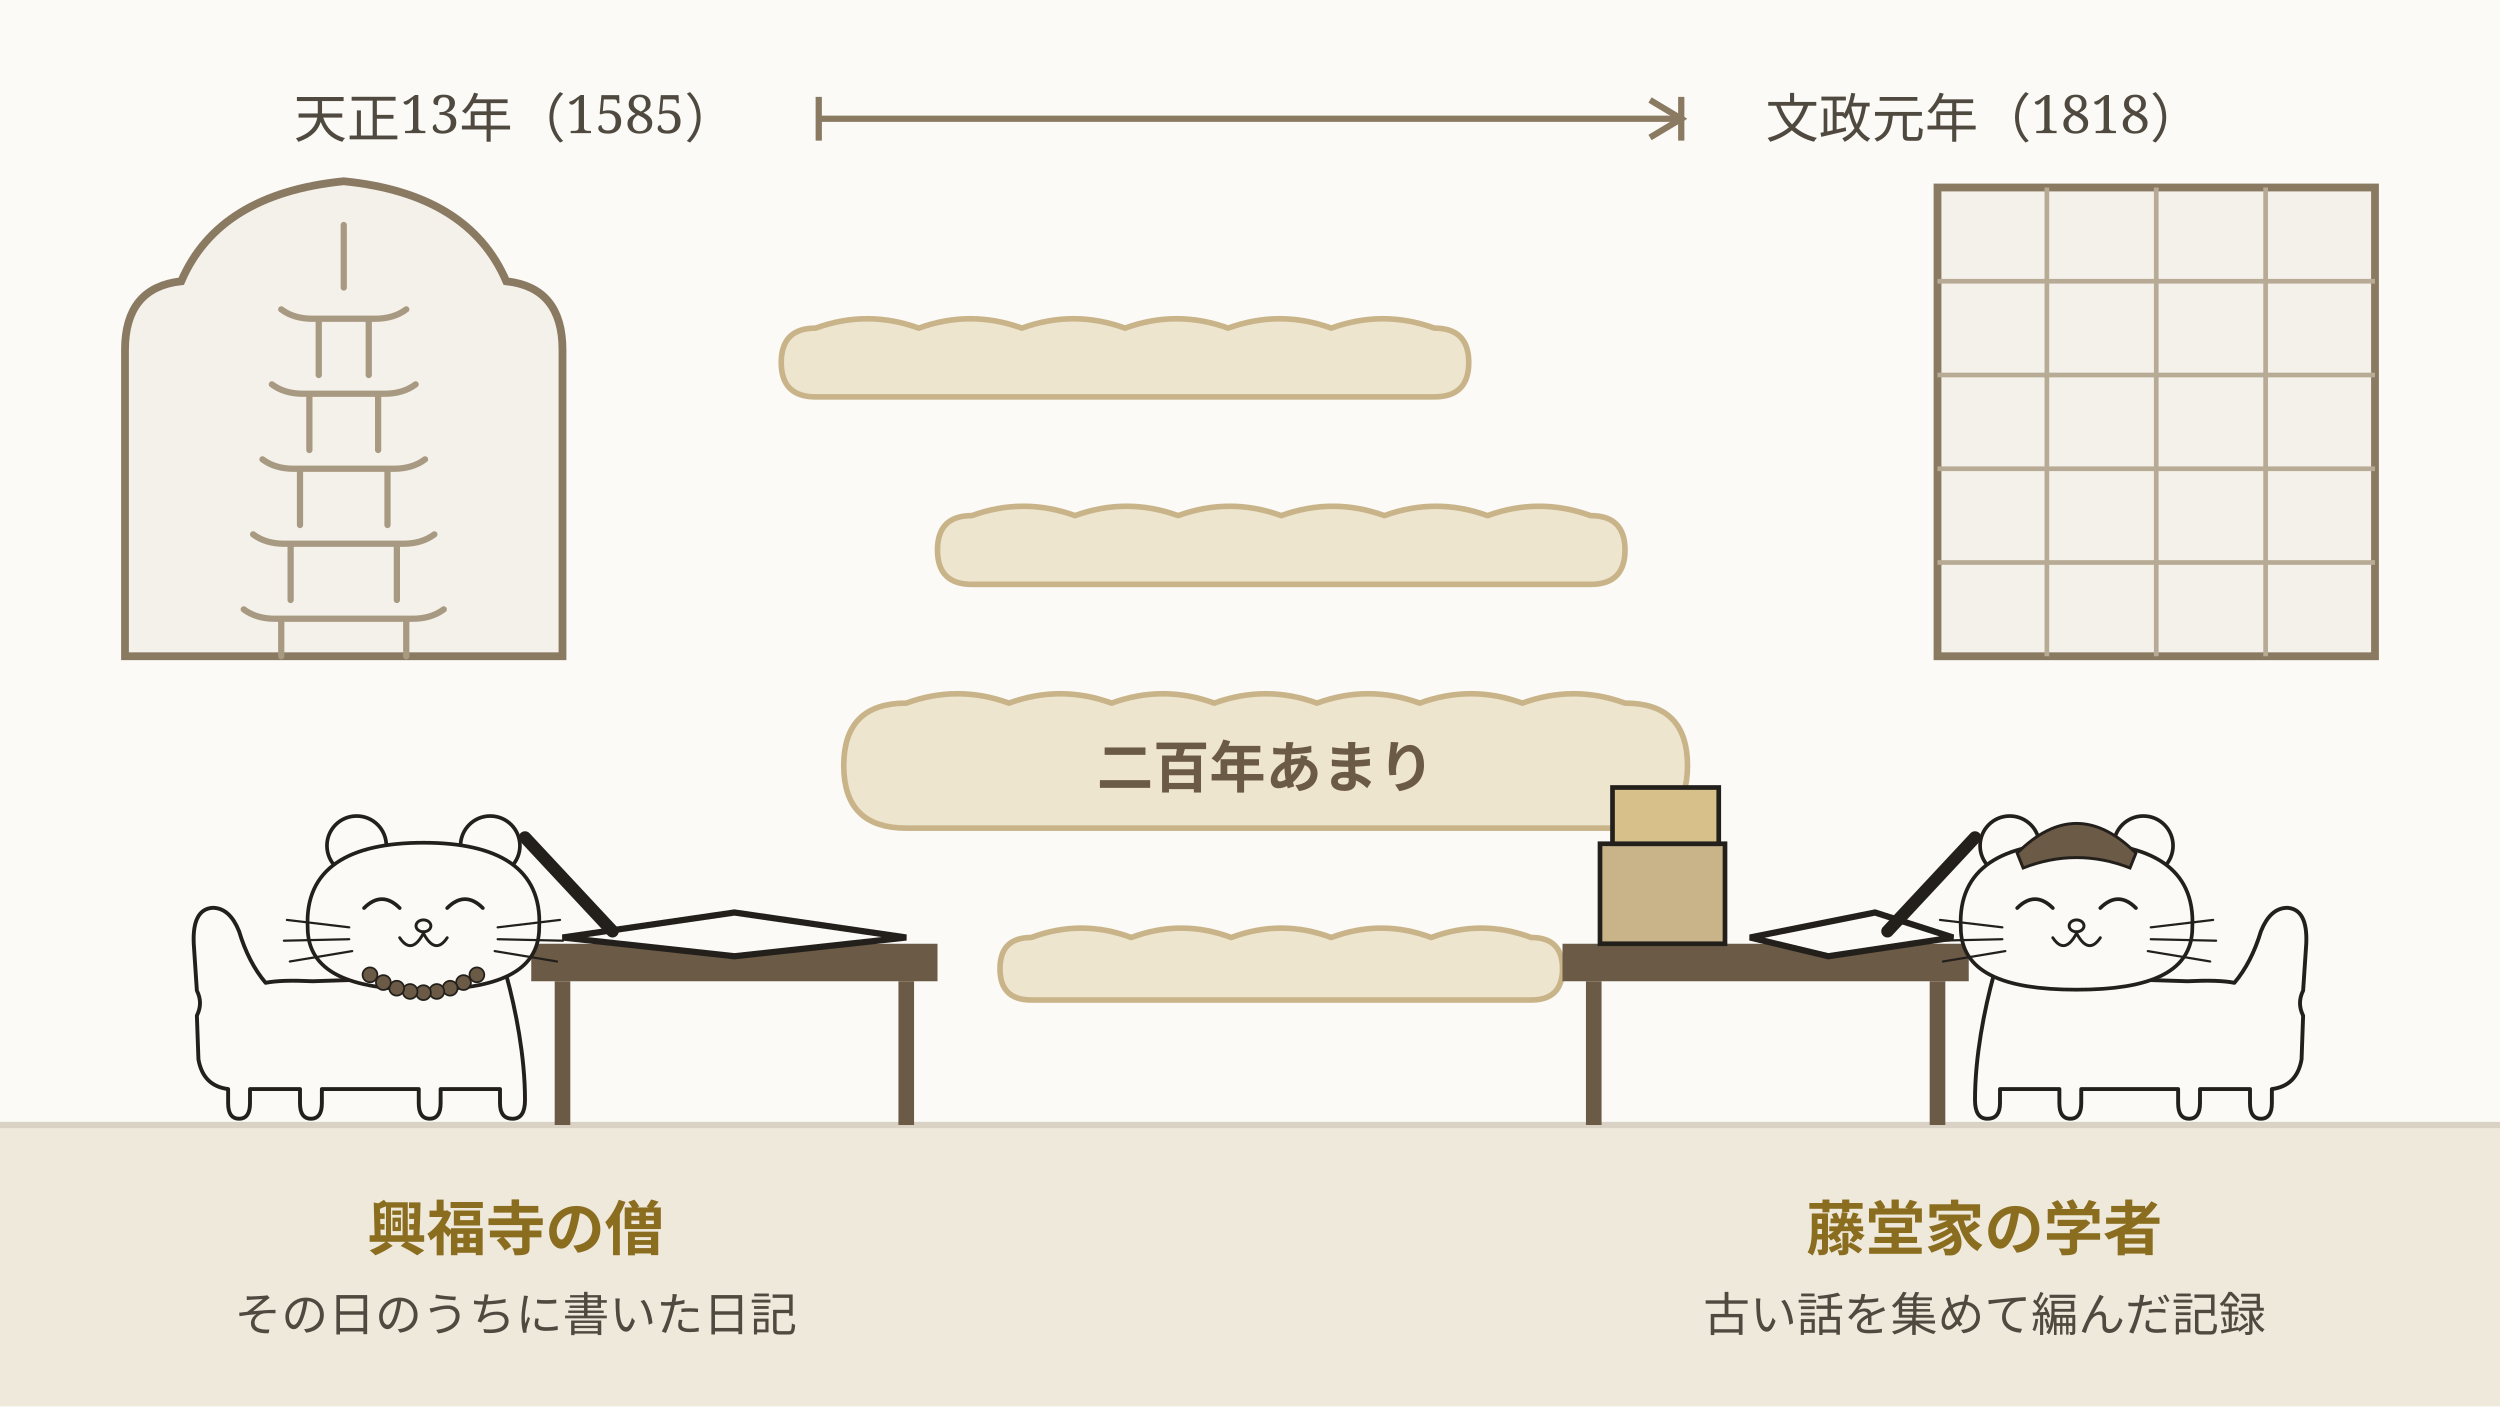
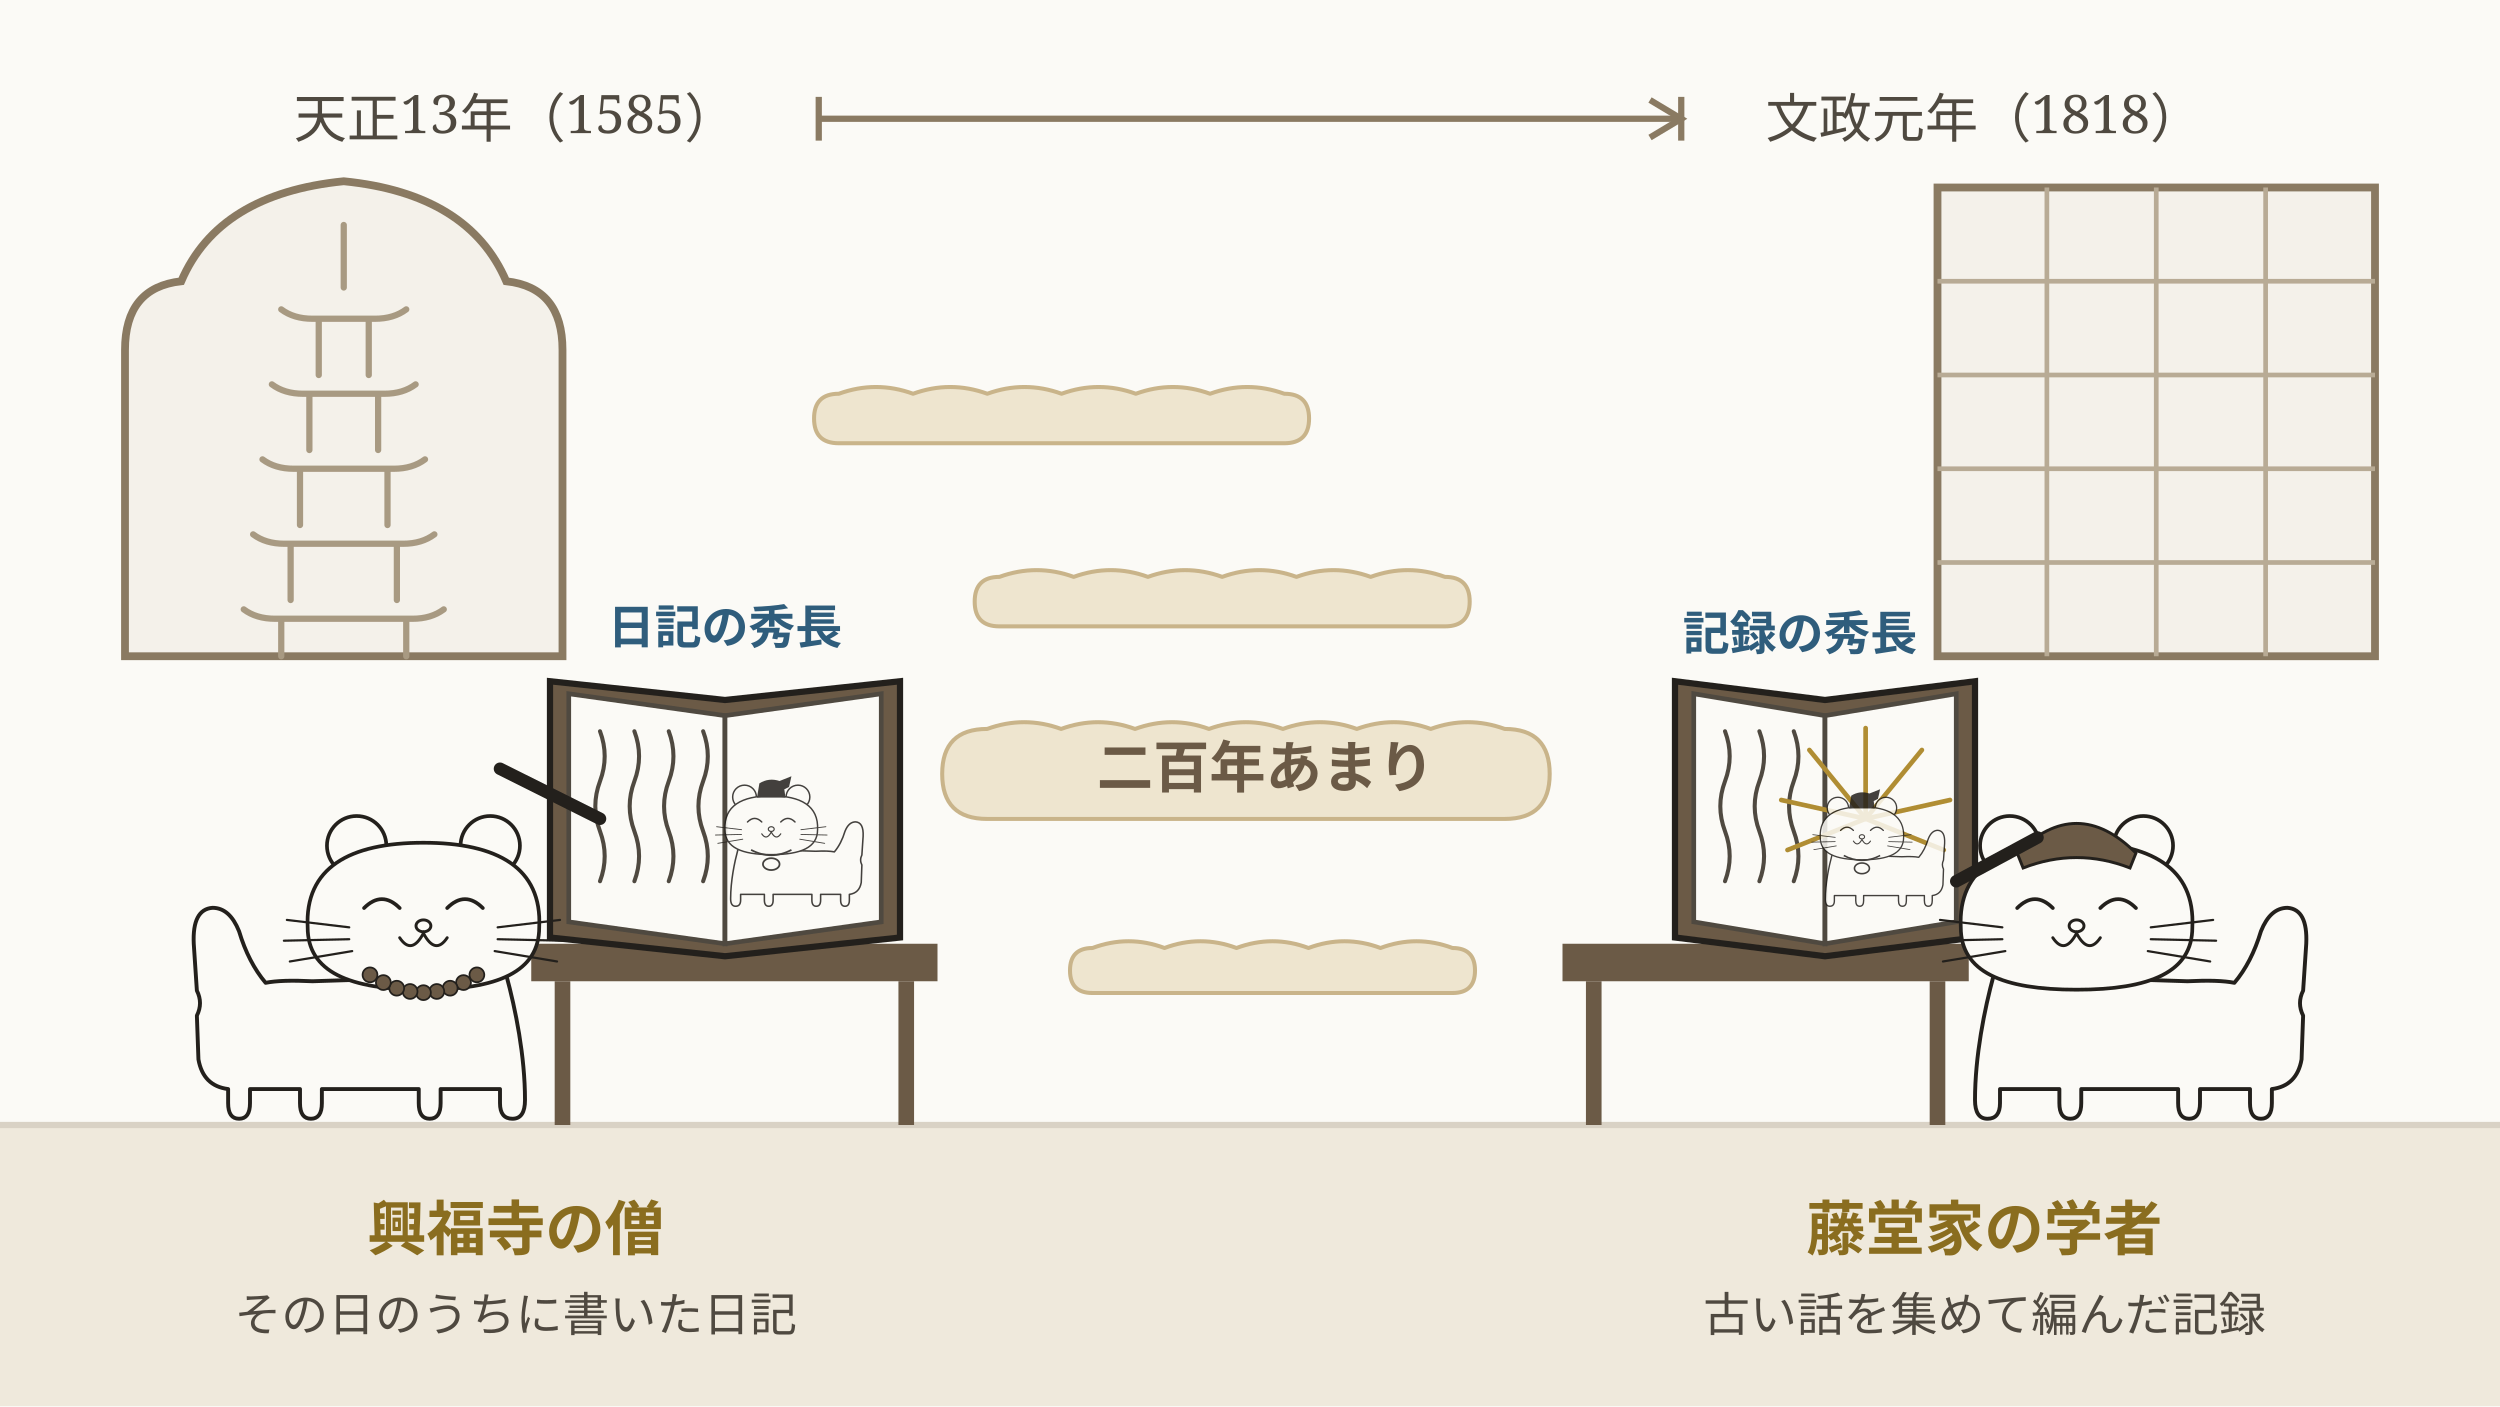
- <svg xmlns="http://www.w3.org/2000/svg" viewBox="0 0 800 450" role="img" aria-label="二つの机のイメージ。左は天正のころ、数珠を下げた興福寺の僧（四つ足の猫のキャラ）が日記を書き、右は文政のころ、頭巾の藤堂家の学者が古い本を積んで記録を編む。左は寺の花頭窓（外に五重塔）、右は組子の障子。上に天正13年（1585）から文政元年（1818）への年表の線、あいだに二百年あまりのすやり霞がかかる">
+ <svg xmlns="http://www.w3.org/2000/svg" viewBox="0 0 800 450" role="img" aria-label="二つの机のイメージ。左は天正のころ、数珠を下げた興福寺の僧（四つ足の猫のキャラ）が日記を書き、右は文政のころ、頭巾の藤堂家の学者が記録を編む。二人の机にはそれぞれ開いた本が立ててあり、墨の線で秀長（折烏帽子と小豆のぱぱねこ）が描かれている。僧の日記の秀長はありのまま、学者の記録の秀長には後光が差す。左は寺の花頭窓（外に五重塔）、右は組子の障子。上に天正13年（1585）から文政元年（1818）への年表の線、あいだに二百年あまりのすやり霞がかかる">
  <defs>
    <g id="pn-head">
      <circle cx="-45" cy="-45" r="20" fill="#fbfaf6" stroke="#23201c" stroke-width="2.5" />
      <circle cx="45" cy="-45" r="20" fill="#fbfaf6" stroke="#23201c" stroke-width="2.5" />
      <path d="M-78,10 C-80,-30 -50,-47 0,-47 C50,-47 80,-30 78,10 C78,40 50,52 0,52 C-50,52 -78,40 -78,10 Z" fill="#fbfaf6" stroke="#23201c" stroke-width="2.5" />
      <path d="M-40,-3 Q-28,-15 -16,-3 M16,-3 Q28,-15 40,-3" fill="none" stroke="#23201c" stroke-width="2.5" stroke-linecap="round" />
      <ellipse cx="0" cy="9" rx="5" ry="4" fill="none" stroke="#23201c" stroke-width="2" />
      <path d="M-16,17 Q-8,29 0,14 Q8,29 16,17" fill="none" stroke="#23201c" stroke-width="2" stroke-linecap="round" />
      <path d="M-50,10 L-92,5 M-50,18 L-94,19 M-48,26 L-90,33 M50,10 L92,5 M50,18 L94,19 M48,26 L90,33" stroke="#23201c" stroke-width="1.5" stroke-linecap="round" />
    </g>
    <g id="pn-base">
      <path d="M-104,-92 C-110,-70 -116,-40 -116,-12 Q-116,0 -108,0 Q-100,0 -100,-10 L-100,-19 L-62,-19 L-62,-10 Q-62,0 -55,0 Q-48,0 -48,-10 L-48,-19 L14,-19 L14,-10 Q14,0 21,0 Q28,0 28,-10 L28,-19 L60,-19 L60,-10 Q60,0 67,0 Q74,0 74,-10 L74,-19 Q90,-21 93,-38 L94,-66 Q90,-74 94,-82 L96,-112 Q97,-134 84,-135 Q73,-135 67,-120 Q61,-100 50,-87 Q40,-89 20,-88 L-104,-92 Z" fill="#fbfaf6" stroke="#23201c" stroke-width="2.5" stroke-linejoin="round" />
      <use href="#pn-head" transform="translate(-51,-132) scale(0.95)" />
    </g>
  </defs>
  <rect width="800" height="450" fill="#fbfaf6" />
  <g font-family="'Noto Serif JP','Yu Mincho','Hiragino Mincho ProN',serif">
    <rect x="0" y="360" width="800" height="90" fill="#efe9dc" />
    <path d="M0,360 H800" stroke="#d9d2c5" stroke-width="2" />
    <path d="M262,38 H538" stroke="#8a7a62" stroke-width="2" />
    <path d="M262,31 V45 M538,31 V45" stroke="#8a7a62" stroke-width="2" />
    <path d="M528,32 L538,38 L528,44" fill="none" stroke="#8a7a62" stroke-width="2" />
-     <path d="M261.0,105 Q277.5,99 294.0,105 Q310.5,99 327.0,105 Q343.5,99 360.0,105 Q376.5,99 393.0,105 Q409.5,99 426.0,105 Q442.5,99 459.0,105 Q470,105 470,116.0 Q470,127 459.0,127 H261.0 Q250,127 250,116.0 Q250,105 261.0,105 Z" fill="#ece2c8" fill-opacity="0.85" stroke="#c9b48a" stroke-width="1.8" stroke-linejoin="round" />
-     <path d="M311.0,165 Q327.5,159 344.0,165 Q360.5,159 377.0,165 Q393.5,159 410.0,165 Q426.5,159 443.0,165 Q459.5,159 476.0,165 Q492.5,159 509.0,165 Q520,165 520,176.0 Q520,187 509.0,187 H311.0 Q300,187 300,176.0 Q300,165 311.0,165 Z" fill="#ece2c8" fill-opacity="0.85" stroke="#c9b48a" stroke-width="1.8" stroke-linejoin="round" />
-     <path d="M290.0,225 Q306.429,219 322.857,225 Q339.286,219 355.714,225 Q372.143,219 388.571,225 Q405.0,219 421.429,225 Q437.857,219 454.286,225 Q470.714,219 487.143,225 Q503.571,219 520.0,225 Q540,225 540,245.0 Q540,265 520.0,265 H290.0 Q270,265 270,245.0 Q270,225 290.0,225 Z" fill="#ece2c8" fill-opacity="0.85" stroke="#c9b48a" stroke-width="1.8" stroke-linejoin="round" />
-     <path d="M330.0,300 Q346.0,294 362.0,300 Q378.0,294 394.0,300 Q410.0,294 426.0,300 Q442.0,294 458.0,300 Q474.0,294 490.0,300 Q500,300 500,310.0 Q500,320 490.0,320 H330.0 Q320,320 320,310.0 Q320,300 330.0,300 Z" fill="#ece2c8" fill-opacity="0.85" stroke="#c9b48a" stroke-width="1.8" stroke-linejoin="round" />
+     <g transform="translate(287.5,180.0) scale(0.72) translate(-287.5,-180.0)">
+       <path d="M261.0,105 Q277.5,99 294.0,105 Q310.5,99 327.0,105 Q343.5,99 360.0,105 Q376.5,99 393.0,105 Q409.5,99 426.0,105 Q442.5,99 459.0,105 Q470,105 470,116.0 Q470,127 459.0,127 H261.0 Q250,127 250,116.0 Q250,105 261.0,105 Z" fill="#ece2c8" fill-opacity="0.85" stroke="#c9b48a" stroke-width="1.8" stroke-linejoin="round" />
+     </g>
+     <g transform="translate(342.5,235.0) scale(0.72) translate(-342.5,-235.0)">
+       <path d="M311.0,165 Q327.5,159 344.0,165 Q360.5,159 377.0,165 Q393.5,159 410.0,165 Q426.5,159 443.0,165 Q459.5,159 476.0,165 Q492.5,159 509.0,165 Q520,165 520,176.0 Q520,187 509.0,187 H311.0 Q300,187 300,176.0 Q300,165 311.0,165 Z" fill="#ece2c8" fill-opacity="0.85" stroke="#c9b48a" stroke-width="1.8" stroke-linejoin="round" />
+     </g>
+     <g transform="translate(382.5,254.5) scale(0.72) translate(-382.5,-254.5)">
+       <path d="M290.0,225 Q306.429,219 322.857,225 Q339.286,219 355.714,225 Q372.143,219 388.571,225 Q405.0,219 421.429,225 Q437.857,219 454.286,225 Q470.714,219 487.143,225 Q503.571,219 520.0,225 Q540,225 540,245.0 Q540,265 520.0,265 H290.0 Q270,265 270,245.0 Q270,225 290.0,225 Z" fill="#ece2c8" fill-opacity="0.85" stroke="#c9b48a" stroke-width="1.8" stroke-linejoin="round" />
+     </g>
+     <g transform="translate(400.0,312.0) scale(0.72) translate(-400.0,-312.0)">
+       <path d="M330.0,300 Q346.0,294 362.0,300 Q378.0,294 394.0,300 Q410.0,294 426.0,300 Q442.0,294 458.0,300 Q474.0,294 490.0,300 Q500,300 500,310.0 Q500,320 490.0,320 H330.0 Q320,320 320,310.0 Q320,300 330.0,300 Z" fill="#ece2c8" fill-opacity="0.85" stroke="#c9b48a" stroke-width="1.8" stroke-linejoin="round" />
+     </g>
    <text x="405" y="252" font-size="18" fill="#6b5a46" font-weight="700" text-anchor="middle">二百年あまり</text>
    <path d="M40,210 V112 Q40,92 58,90 Q70,62 110,58 Q150,62 162,90 Q180,92 180,112 V210 Z" fill="#f4f1ea" stroke="#8a7a62" stroke-width="2.5" />
    <path d="M110,72 V92 M90,99 Q94,102 100,102 H120 Q126,102 130,99 M102,102 V120 M118,102 V120 M87,123 Q91,126 97,126 H123 Q129,126 133,123 M99,126 V144 M121,126 V144 M84,147 Q88,150 94,150 H126 Q132,150 136,147 M96,150 V168 M124,150 V168 M81,171 Q85,174 91,174 H129 Q135,174 139,171 M93,174 V192 M127,174 V192 M78,195 Q82,198 88,198 H132 Q138,198 142,195 M90,198 V210 M130,198 V210" stroke="#a89a82" stroke-width="2" fill="none" stroke-linecap="round" />
    <rect x="170" y="302" width="130" height="12" fill="#6b5a46" />
    <path d="M180,314 V360 M290,314 V360" stroke="#6b5a46" stroke-width="5" />
-     <path d="M180,300 L235,292 L290,300 L235,306 Z" fill="#fbfaf6" stroke="#23201c" stroke-width="2" />
-     <path d="M168,268 L196,298" stroke="#23201c" stroke-width="4" stroke-linecap="round" />
+     <path d="M176,218 L232.0,224 L288,218 L288,300 L232.0,306 L176,300 Z" fill="#6b5a46" stroke="#23201c" stroke-width="2" />
+     <path d="M182,222 L232.0,229 L232.0,302 L182,295 Z" fill="#fbfaf6" stroke="#4f4940" stroke-width="1.5" />
+     <path d="M232.0,229 L282,222 L282,295 L232.0,302 Z" fill="#fbfaf6" stroke="#4f4940" stroke-width="1.5" />
+     <path d="M192,234 q3,8 0,16 q-3,8 0,16 q3,8 0,16 M203,234 q3,8 0,16 q-3,8 0,16 q3,8 0,16 M214,234 q3,8 0,16 q-3,8 0,16 q3,8 0,16 M225,234 q3,8 0,16 q-3,8 0,16 q3,8 0,16" fill="none" stroke="#4f4940" stroke-width="1.3" stroke-linecap="round" />
+     <g transform="translate(257.0,290) scale(0.2)" opacity="0.85">
+       <use href="#pn-base" />
+       <g transform="translate(-51,-132) scale(0.95)">
+         <path d="M-24,-44 L-20,-68 Q-4,-78 14,-72 L34,-80 L30,-62 L22,-58 L24,-44 Z" fill="#23201c" />
+         <path d="M-34,44 Q0,62 34,44" fill="none" stroke="#23201c" stroke-width="3" />
+         <ellipse cx="0" cy="68" rx="14" ry="10" fill="none" stroke="#23201c" stroke-width="3" />
+       </g>
+     </g>
+     <path d="M160,246 L192,262" stroke="#23201c" stroke-width="4" stroke-linecap="round" />
+     <text x="232" y="206" font-size="15" fill="#2f5d7c" font-weight="700" text-anchor="middle">日記の秀長</text>
    <g transform="translate(110,358) scale(-0.5,0.5)">
      <use href="#pn-base" />
      <g transform="translate(-51,-132) scale(0.95)">
        <path d="M-36,42 Q0,66 36,42" fill="none" stroke="#6b5a46" stroke-width="1.5" />
        <circle cx="-36" cy="42" r="5" fill="#6b5a46" stroke="#23201c" stroke-width="1.2" />
        <circle cx="-27" cy="47.2" r="5" fill="#6b5a46" stroke="#23201c" stroke-width="1.2" />
        <circle cx="-18" cy="51" r="5" fill="#6b5a46" stroke="#23201c" stroke-width="1.2" />
        <circle cx="-9" cy="53.2" r="5" fill="#6b5a46" stroke="#23201c" stroke-width="1.2" />
        <circle cx="0" cy="54" r="5" fill="#6b5a46" stroke="#23201c" stroke-width="1.2" />
        <circle cx="9" cy="53.2" r="5" fill="#6b5a46" stroke="#23201c" stroke-width="1.2" />
        <circle cx="18" cy="51" r="5" fill="#6b5a46" stroke="#23201c" stroke-width="1.2" />
        <circle cx="27" cy="47.2" r="5" fill="#6b5a46" stroke="#23201c" stroke-width="1.2" />
        <circle cx="36" cy="42" r="5" fill="#6b5a46" stroke="#23201c" stroke-width="1.2" />
      </g>
    </g>
    <text x="165" y="44" font-size="17" fill="#4f4940" text-anchor="middle">天正13年（1585）</text>
    <text x="165" y="400" font-size="19" fill="#8a6d1f" font-weight="700" text-anchor="middle">興福寺の僧</text>
    <text x="165" y="426" font-size="15" fill="#4f4940" text-anchor="middle">その日のうちに書いた日記</text>
    <rect x="620" y="60" width="140" height="150" fill="#f4f1ea" stroke="#8a7a62" stroke-width="2.5" />
    <path d="M655,60 V210 M690,60 V210 M725,60 V210 M620,90 H760 M620,120 H760 M620,150 H760 M620,180 H760" stroke="#b8ab95" stroke-width="1.5" />
    <rect x="500" y="302" width="130" height="12" fill="#6b5a46" />
    <path d="M510,314 V360 M620,314 V360" stroke="#6b5a46" stroke-width="5" />
-     <rect x="512" y="270" width="40" height="32" fill="#c9b48a" stroke="#23201c" stroke-width="1.5" />
-     <rect x="516" y="252" width="34" height="18" fill="#d8c08a" stroke="#23201c" stroke-width="1.5" />
-     <path d="M560,300 L600,292 L625,300 L585,306 Z" fill="#fbfaf6" stroke="#23201c" stroke-width="2" />
-     <path d="M632,268 L604,298" stroke="#23201c" stroke-width="4" stroke-linecap="round" />
+     <path d="M536,218 L584.0,224 L632,218 L632,300 L584.0,306 L536,300 Z" fill="#6b5a46" stroke="#23201c" stroke-width="2" />
+     <path d="M542,222 L584.0,229 L584.0,302 L542,295 Z" fill="#fbfaf6" stroke="#4f4940" stroke-width="1.5" />
+     <path d="M584.0,229 L626,222 L626,295 L584.0,302 Z" fill="#fbfaf6" stroke="#4f4940" stroke-width="1.5" />
+     <path d="M552,234 q3,8 0,16 q-3,8 0,16 q3,8 0,16 M563,234 q3,8 0,16 q-3,8 0,16 q3,8 0,16 M574,234 q3,8 0,16 q-3,8 0,16 q3,8 0,16" fill="none" stroke="#4f4940" stroke-width="1.3" stroke-linecap="round" />
+     <g stroke="#b08d33" stroke-width="1.5" stroke-linecap="round">
+       <path d="M597,262 l0,-29" />
+       <path d="M597,262 l18,-22" />
+       <path d="M597,262 l-18,-22" />
+       <path d="M597,262 l27,-6" />
+       <path d="M597,262 l-27,-6" />
+       <path d="M597,262 l25,10" />
+       <path d="M597,262 l-25,10" />
+     </g>
+     <g transform="translate(605.0,290) scale(0.18)" opacity="0.85">
+       <use href="#pn-base" />
+       <g transform="translate(-51,-132) scale(0.95)">
+         <path d="M-24,-44 L-20,-68 Q-4,-78 14,-72 L34,-80 L30,-62 L22,-58 L24,-44 Z" fill="#23201c" />
+         <path d="M-34,44 Q0,62 34,44" fill="none" stroke="#23201c" stroke-width="3" />
+         <ellipse cx="0" cy="68" rx="14" ry="10" fill="none" stroke="#23201c" stroke-width="3" />
+       </g>
+     </g>
+     <text x="576" y="208" font-size="15" fill="#2f5d7c" font-weight="700" text-anchor="middle">記録の秀長</text>
    <g transform="translate(690,358) scale(0.5,0.5)">
      <use href="#pn-base" />
      <g transform="translate(-51,-132) scale(0.95)">
        <path d="M-40,-40 Q0,-80 40,-40 L36,-30 Q0,-44 -36,-30 Z" fill="#6b5a46" stroke="#23201c" stroke-width="2" />
      </g>
    </g>
+     <path d="M652,268 L626,282" stroke="#23201c" stroke-width="4" stroke-linecap="round" />
    <text x="635" y="44" font-size="17" fill="#4f4940" text-anchor="middle">文政元年（1818）</text>
    <text x="635" y="400" font-size="19" fill="#8a6d1f" font-weight="700" text-anchor="middle">藤堂家の学者</text>
    <text x="635" y="426" font-size="15" fill="#4f4940" text-anchor="middle">古い話を集めて編んだ記録</text>
  </g>
</svg>
